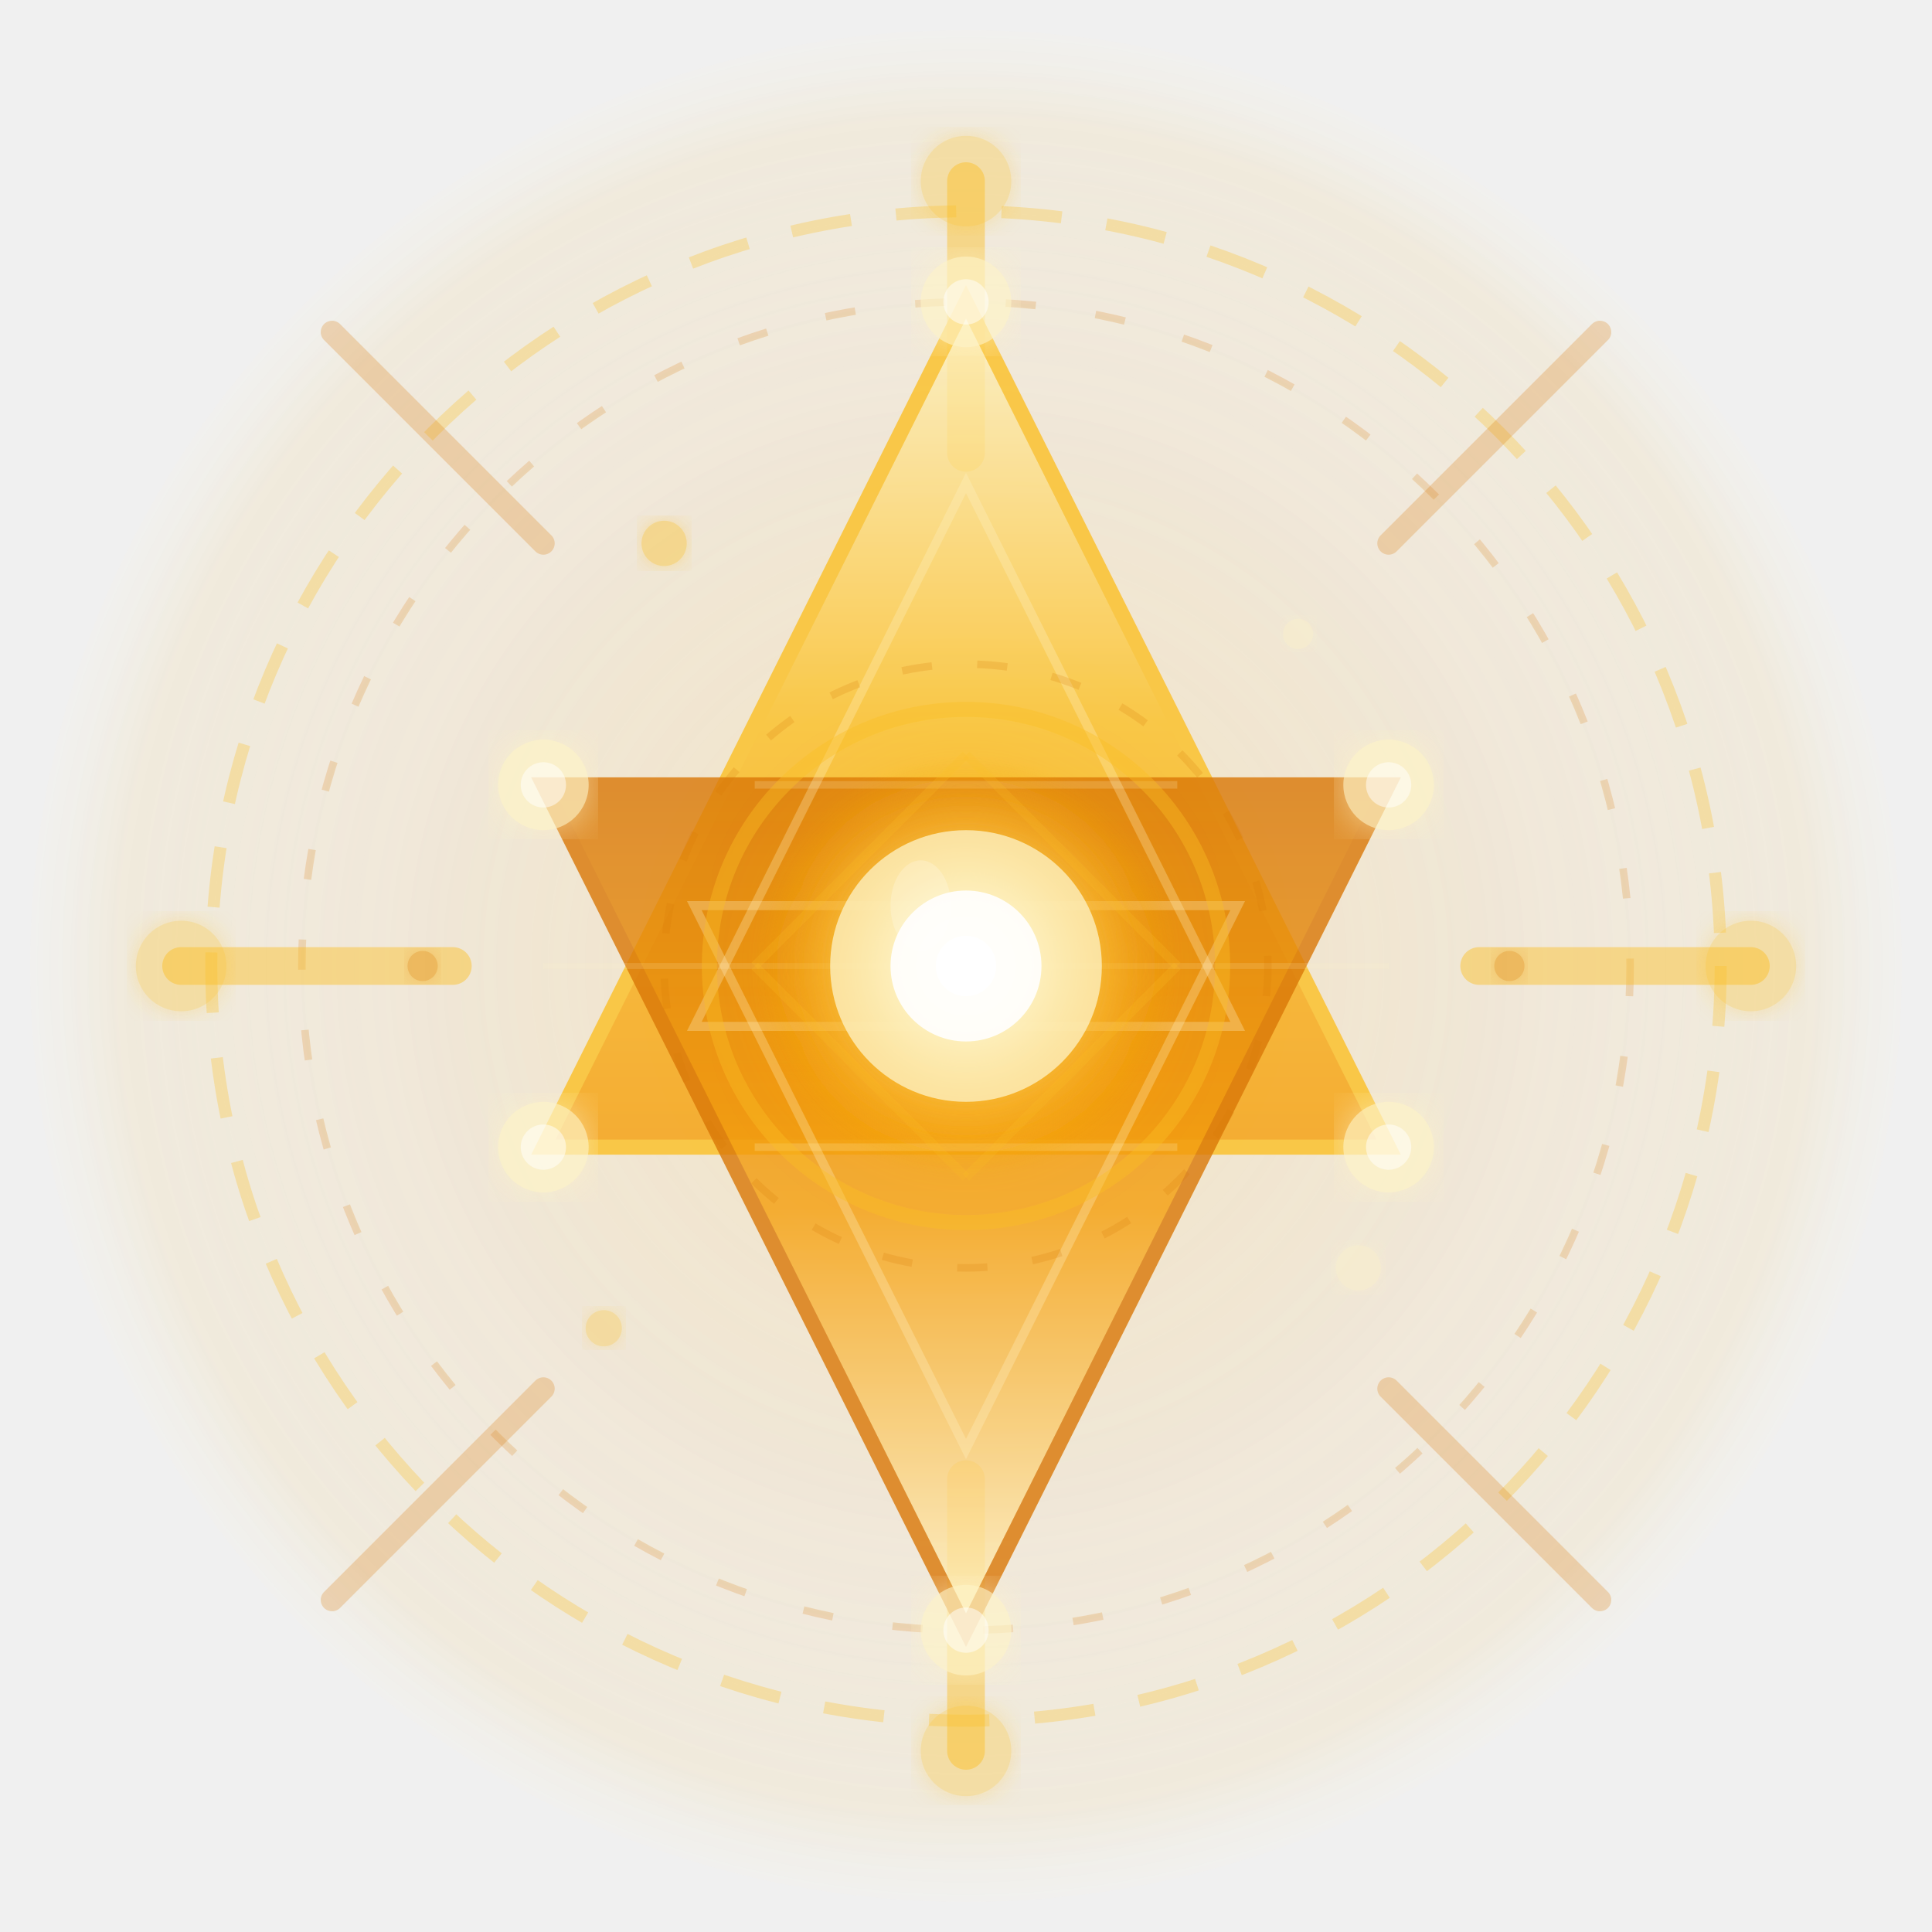
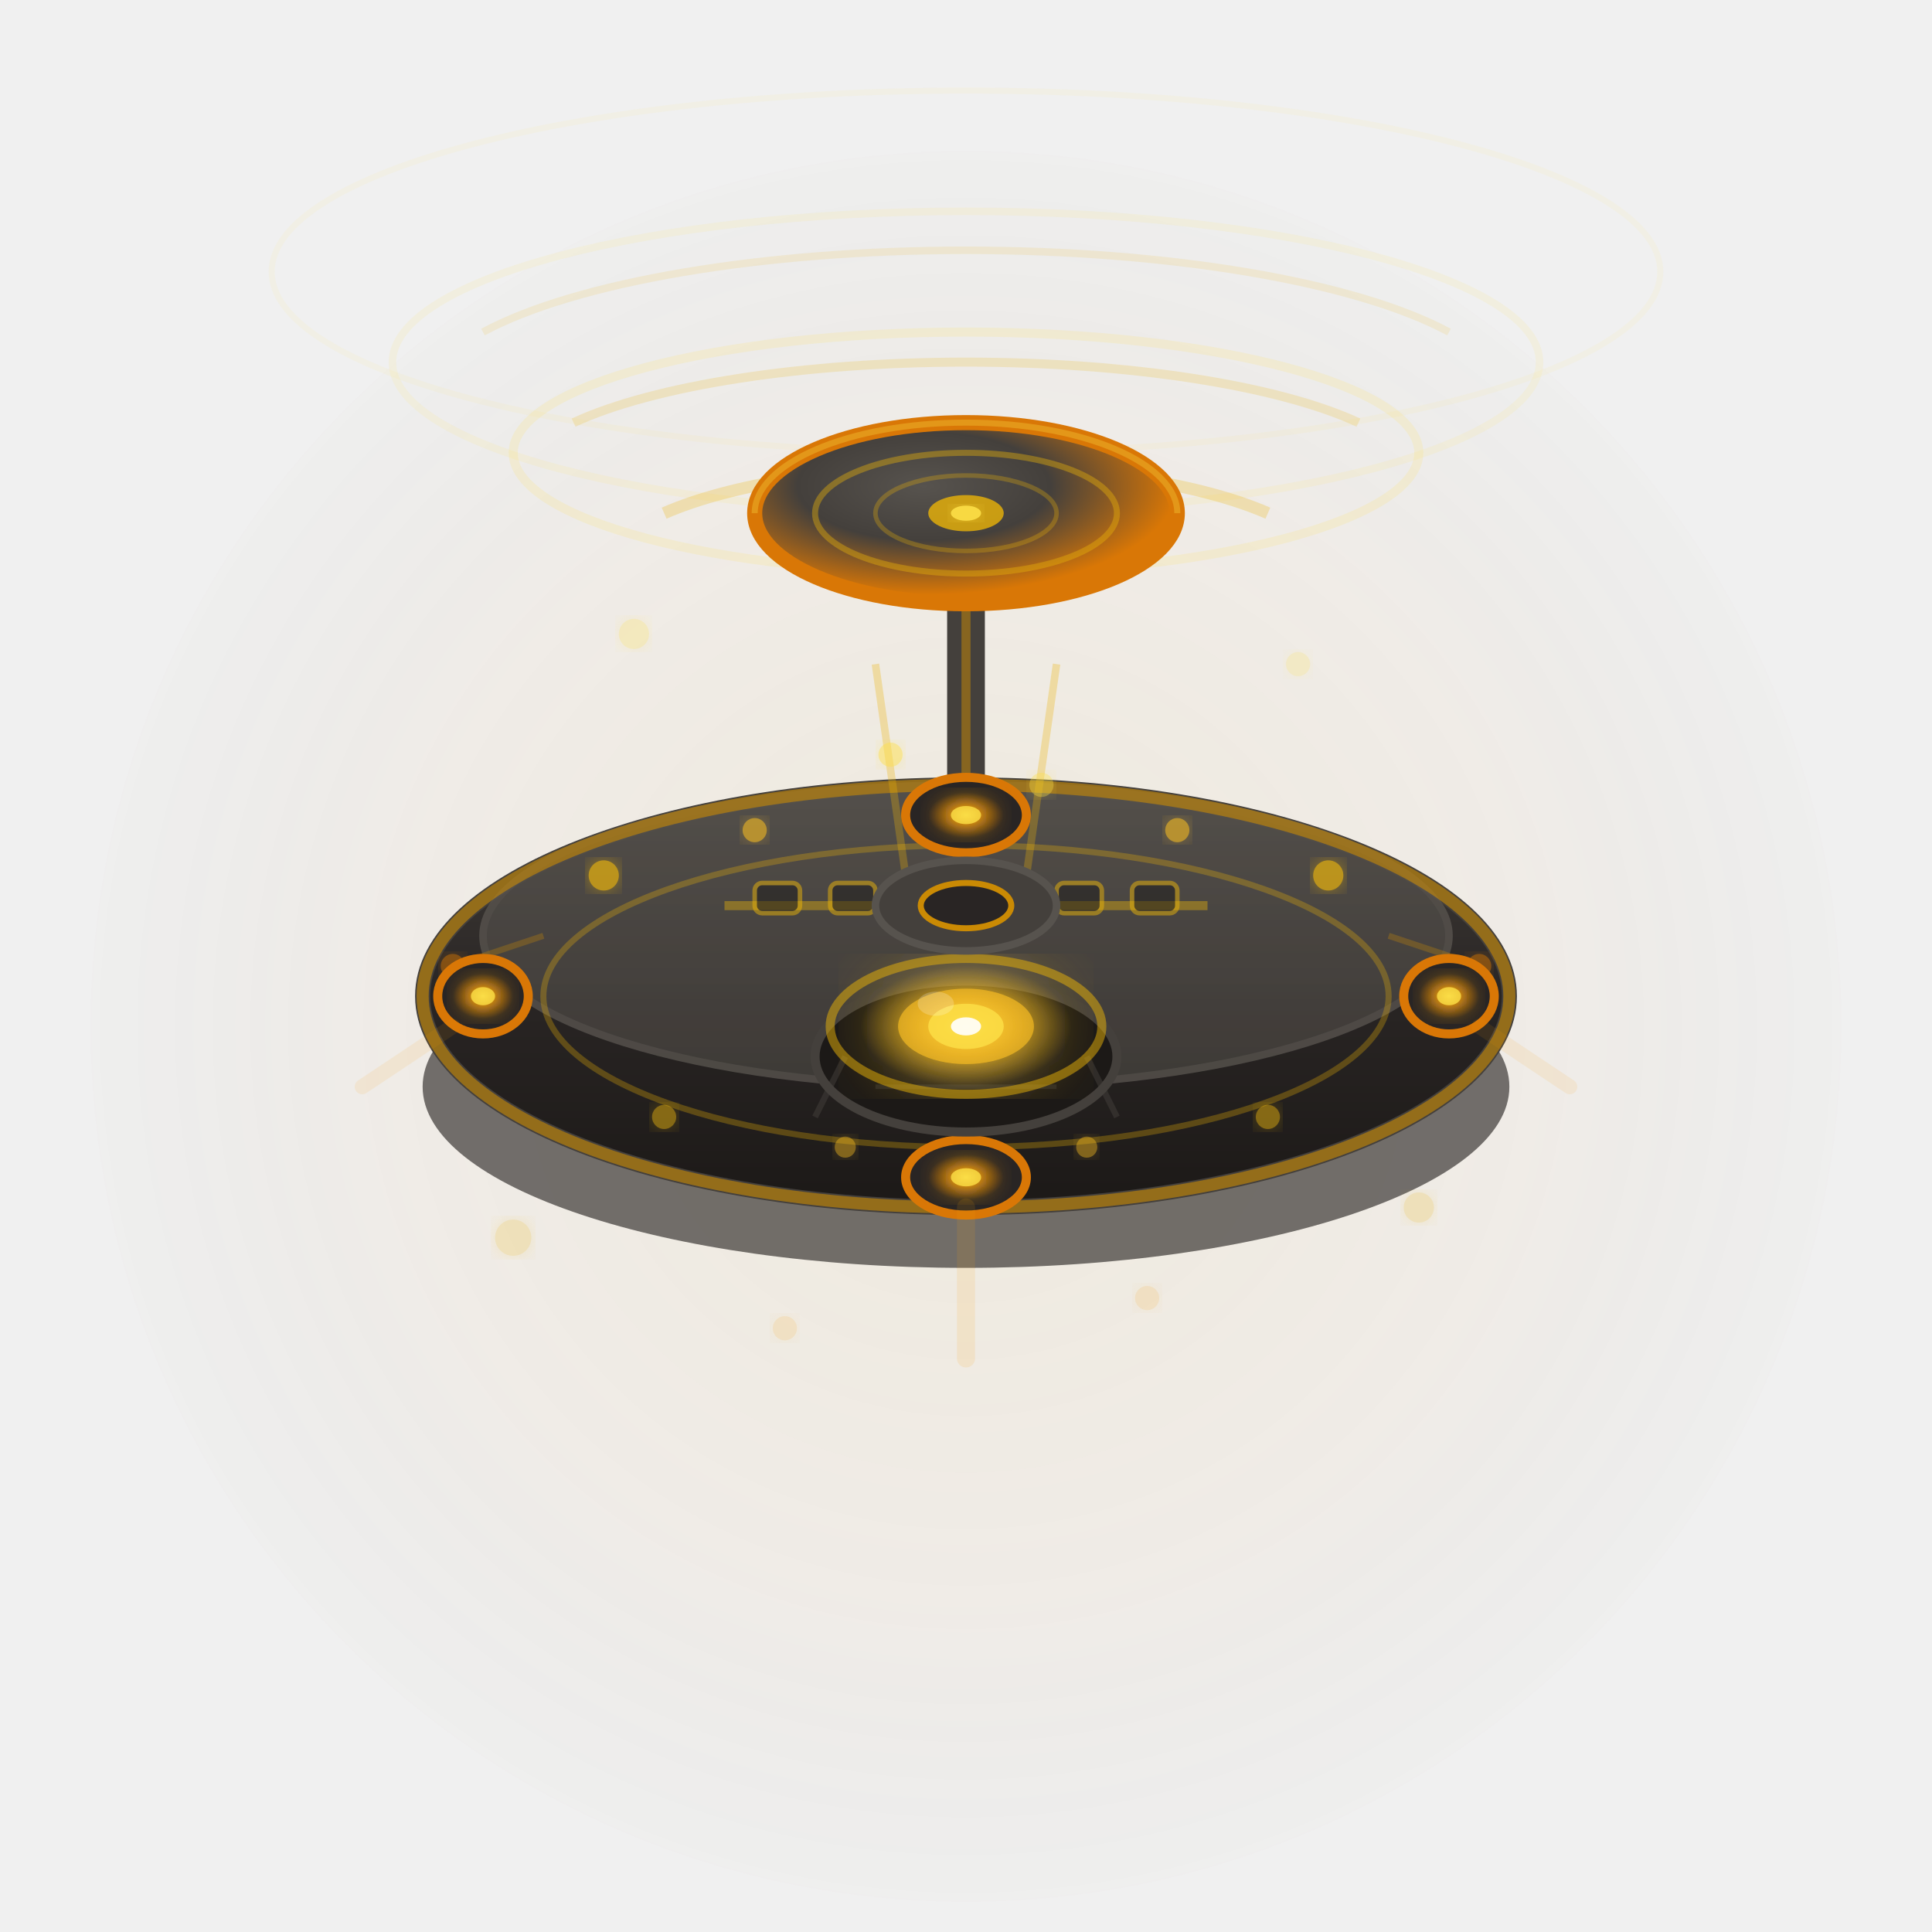
<svg xmlns="http://www.w3.org/2000/svg" viewBox="0 0 128 128">
  <defs>
-     <linearGradient id="envoyTriA" x1="0" y1="0" x2="0" y2="1">
-       <stop offset="0%" stop-color="#fef3c7" />
-       <stop offset="50%" stop-color="#fbbf24" />
-       <stop offset="100%" stop-color="#f59e0b" />
+     <linearGradient id="evBody" x1="0" y1="0" x2="0" y2="1">
+       <stop offset="0%" stop-color="#44403c" />
+       <stop offset="50%" stop-color="#292524" />
+       <stop offset="100%" stop-color="#1c1917" />
    </linearGradient>
-     <linearGradient id="envoyTriB" x1="0" y1="1" x2="0" y2="0">
-       <stop offset="0%" stop-color="#fef3c7" />
-       <stop offset="50%" stop-color="#f59e0b" />
+     <linearGradient id="evTop" x1="0" y1="0" x2="0" y2="1">
+       <stop offset="0%" stop-color="#57534e" />
+       <stop offset="100%" stop-color="#44403c" />
+     </linearGradient>
+     <radialGradient id="evCore" cx="50%" cy="50%" r="50%">
+       <stop offset="0%" stop-color="#ffffff" stop-opacity="0.95" />
+       <stop offset="20%" stop-color="#fde047" stop-opacity="0.9" />
+       <stop offset="50%" stop-color="#fbbf24" stop-opacity="0.6" />
+       <stop offset="100%" stop-color="#eab308" stop-opacity="0" />
+     </radialGradient>
+     <radialGradient id="evDish" cx="40%" cy="35%" r="60%">
+       <stop offset="0%" stop-color="#57534e" />
+       <stop offset="50%" stop-color="#44403c" />
      <stop offset="100%" stop-color="#d97706" />
-     </linearGradient>
-     <radialGradient id="envoyGlow" cx="50%" cy="50%" r="50%">
-       <stop offset="0%" stop-color="#fbbf24" stop-opacity="0.2" />
-       <stop offset="50%" stop-color="#f59e0b" stop-opacity="0.1" />
+     </radialGradient>
+     <radialGradient id="evThruster" cx="50%" cy="50%" r="50%">
+       <stop offset="0%" stop-color="#fde047" stop-opacity="0.9" />
+       <stop offset="40%" stop-color="#f59e0b" stop-opacity="0.6" />
      <stop offset="100%" stop-color="#d97706" stop-opacity="0" />
    </radialGradient>
-     <radialGradient id="envoyCore" cx="50%" cy="50%" r="50%">
-       <stop offset="0%" stop-color="#ffffff" stop-opacity="0.95" />
-       <stop offset="25%" stop-color="#fef3c7" stop-opacity="0.9" />
-       <stop offset="60%" stop-color="#fbbf24" stop-opacity="0.5" />
-       <stop offset="100%" stop-color="#f59e0b" stop-opacity="0" />
+     <radialGradient id="evHalo" cx="50%" cy="50%" r="55%">
+       <stop offset="0%" stop-color="#eab308" stop-opacity="0.08" />
+       <stop offset="60%" stop-color="#d97706" stop-opacity="0.04" />
+       <stop offset="100%" stop-color="#292524" stop-opacity="0" />
    </radialGradient>
-     <radialGradient id="envoyAura" cx="50%" cy="50%" r="50%">
-       <stop offset="0%" stop-color="#fbbf24" stop-opacity="0" />
-       <stop offset="70%" stop-color="#fbbf24" stop-opacity="0.04" />
-       <stop offset="90%" stop-color="#fbbf24" stop-opacity="0.08" />
-       <stop offset="100%" stop-color="#fef3c7" stop-opacity="0.05" />
+     <radialGradient id="evLens" cx="50%" cy="40%" r="50%">
+       <stop offset="0%" stop-color="#ffffff" stop-opacity="0.9" />
+       <stop offset="35%" stop-color="#fde047" stop-opacity="0.8" />
+       <stop offset="100%" stop-color="#eab308" stop-opacity="0.5" />
    </radialGradient>
-     <filter id="envoyGl">
+     <filter id="evGl">
      <feGaussianBlur stdDeviation="2.5" result="b" />
      <feMerge>
        <feMergeNode in="b" />
        <feMergeNode in="SourceGraphic" />
      </feMerge>
    </filter>
-     <filter id="envoyGls">
+     <filter id="evGls">
      <feGaussianBlur stdDeviation="1.5" result="b" />
      <feMerge>
        <feMergeNode in="b" />
        <feMergeNode in="SourceGraphic" />
      </feMerge>
    </filter>
-     <filter id="envoyGlt">
+     <filter id="evGlt">
      <feGaussianBlur stdDeviation="0.8" result="b" />
      <feMerge>
        <feMergeNode in="b" />
        <feMergeNode in="SourceGraphic" />
      </feMerge>
    </filter>
  </defs>
-   <circle cx="64" cy="64" r="62" fill="url(#envoyAura)" />
-   <circle cx="64" cy="64" r="60" fill="url(#envoyGlow)" />
-   <circle cx="64" cy="64" r="50" fill="none" stroke="#fbbf24" stroke-width="0.8" stroke-dasharray="4 3" opacity="0.3" />
-   <circle cx="64" cy="64" r="44" fill="none" stroke="#d97706" stroke-width="0.5" stroke-dasharray="2 4" opacity="0.2" />
-   <line x1="64" y1="12" x2="64" y2="30" stroke="#fbbf24" stroke-width="2.5" opacity="0.45" stroke-linecap="round" />
-   <line x1="64" y1="98" x2="64" y2="116" stroke="#fbbf24" stroke-width="2.5" opacity="0.45" stroke-linecap="round" />
-   <line x1="12" y1="64" x2="30" y2="64" stroke="#fbbf24" stroke-width="2.5" opacity="0.45" stroke-linecap="round" />
-   <line x1="98" y1="64" x2="116" y2="64" stroke="#fbbf24" stroke-width="2.5" opacity="0.45" stroke-linecap="round" />
-   <line x1="22" y1="22" x2="36" y2="36" stroke="#d97706" stroke-width="1.5" opacity="0.25" stroke-linecap="round" />
-   <line x1="106" y1="22" x2="92" y2="36" stroke="#d97706" stroke-width="1.5" opacity="0.25" stroke-linecap="round" />
-   <line x1="22" y1="106" x2="36" y2="92" stroke="#d97706" stroke-width="1.5" opacity="0.25" stroke-linecap="round" />
-   <line x1="106" y1="106" x2="92" y2="92" stroke="#d97706" stroke-width="1.5" opacity="0.25" stroke-linecap="round" />
-   <circle cx="64" cy="12" r="3" fill="#fbbf24" opacity="0.3" filter="url(#envoyGlt)" />
-   <circle cx="64" cy="116" r="3" fill="#fbbf24" opacity="0.3" filter="url(#envoyGlt)" />
-   <circle cx="12" cy="64" r="3" fill="#fbbf24" opacity="0.3" filter="url(#envoyGlt)" />
-   <circle cx="116" cy="64" r="3" fill="#fbbf24" opacity="0.3" filter="url(#envoyGlt)" />
-   <polygon points="64,20 92,76 36,76" fill="url(#envoyTriA)" opacity="0.8" stroke="#fbbf24" stroke-width="1" />
-   <polygon points="64,108 36,52 92,52" fill="url(#envoyTriB)" opacity="0.8" stroke="#d97706" stroke-width="1" />
-   <polygon points="64,32 82,68 46,68" fill="none" stroke="#fef3c7" stroke-width="0.6" opacity="0.3" />
-   <polygon points="64,96 46,60 82,60" fill="none" stroke="#fef3c7" stroke-width="0.6" opacity="0.3" />
-   <line x1="50" y1="52" x2="78" y2="52" stroke="#fef3c7" stroke-width="0.5" opacity="0.2" />
-   <line x1="50" y1="76" x2="78" y2="76" stroke="#fef3c7" stroke-width="0.5" opacity="0.2" />
-   <line x1="36" y1="64" x2="92" y2="64" stroke="#fef3c7" stroke-width="0.4" opacity="0.15" />
-   <circle cx="64" cy="20" r="3" fill="#fef3c7" opacity="0.7" filter="url(#envoyGls)" />
-   <circle cx="92" cy="76" r="3" fill="#fef3c7" opacity="0.7" filter="url(#envoyGls)" />
-   <circle cx="36" cy="76" r="3" fill="#fef3c7" opacity="0.7" filter="url(#envoyGls)" />
-   <circle cx="64" cy="108" r="3" fill="#fef3c7" opacity="0.7" filter="url(#envoyGls)" />
-   <circle cx="36" cy="52" r="3" fill="#fef3c7" opacity="0.7" filter="url(#envoyGls)" />
-   <circle cx="92" cy="52" r="3" fill="#fef3c7" opacity="0.7" filter="url(#envoyGls)" />
-   <circle cx="64" cy="20" r="1.5" fill="#ffffff" opacity="0.5" />
-   <circle cx="92" cy="76" r="1.5" fill="#ffffff" opacity="0.5" />
-   <circle cx="36" cy="76" r="1.5" fill="#ffffff" opacity="0.5" />
-   <circle cx="64" cy="108" r="1.5" fill="#ffffff" opacity="0.5" />
-   <circle cx="36" cy="52" r="1.5" fill="#ffffff" opacity="0.5" />
-   <circle cx="92" cy="52" r="1.5" fill="#ffffff" opacity="0.5" />
-   <circle cx="64" cy="64" r="14" fill="url(#envoyCore)" filter="url(#envoyGl)" />
-   <circle cx="64" cy="64" r="9" fill="#fef3c7" opacity="0.75" />
-   <circle cx="64" cy="64" r="5" fill="#ffffff" opacity="0.9" />
-   <circle cx="64" cy="64" r="2" fill="#ffffff" opacity="1" />
-   <circle cx="64" cy="64" r="17" fill="none" stroke="#fbbf24" stroke-width="1" opacity="0.4" />
-   <circle cx="64" cy="64" r="20" fill="none" stroke="#d97706" stroke-width="0.5" opacity="0.2" stroke-dasharray="2 3" />
-   <ellipse cx="61" cy="60" rx="2" ry="3" fill="#ffffff" opacity="0.2" />
-   <line x1="64" y1="50" x2="50" y2="64" stroke="#fbbf24" stroke-width="0.6" opacity="0.2" />
-   <line x1="64" y1="50" x2="78" y2="64" stroke="#fbbf24" stroke-width="0.6" opacity="0.2" />
-   <line x1="50" y1="64" x2="64" y2="78" stroke="#fbbf24" stroke-width="0.6" opacity="0.2" />
-   <line x1="78" y1="64" x2="64" y2="78" stroke="#fbbf24" stroke-width="0.6" opacity="0.2" />
-   <circle cx="44" cy="36" r="1.5" fill="#fbbf24" opacity="0.4" filter="url(#envoyGlt)" />
-   <circle cx="86" cy="42" r="1" fill="#fef3c7" opacity="0.35" filter="url(#envoyGlt)" />
-   <circle cx="40" cy="88" r="1.2" fill="#fbbf24" opacity="0.3" filter="url(#envoyGlt)" />
-   <circle cx="90" cy="84" r="1.5" fill="#fef3c7" opacity="0.35" filter="url(#envoyGlt)" />
-   <circle cx="28" cy="64" r="1" fill="#d97706" opacity="0.3" filter="url(#envoyGlt)" />
-   <circle cx="100" cy="64" r="1" fill="#d97706" opacity="0.3" filter="url(#envoyGlt)" />
+   <circle cx="64" cy="68" r="58" fill="url(#evHalo)" />
+   <ellipse cx="64" cy="30" rx="30" ry="8" fill="none" stroke="#fde047" stroke-width="0.6" opacity="0.15" />
+   <ellipse cx="64" cy="24" rx="38" ry="10" fill="none" stroke="#fde047" stroke-width="0.5" opacity="0.1" />
+   <ellipse cx="64" cy="18" rx="46" ry="12" fill="none" stroke="#fde047" stroke-width="0.4" opacity="0.07" />
+   <path d="M44,34 A24,7 0 0,1 84,34" fill="none" stroke="#eab308" stroke-width="0.8" opacity="0.25" />
+   <path d="M38,28 A30,8 0 0,1 90,28" fill="none" stroke="#eab308" stroke-width="0.6" opacity="0.18" />
+   <path d="M32,22 A36,10 0 0,1 96,22" fill="none" stroke="#eab308" stroke-width="0.5" opacity="0.12" />
+   <line x1="64" y1="52" x2="64" y2="36" stroke="#44403c" stroke-width="2.5" />
+   <line x1="64" y1="52" x2="64" y2="36" stroke="#ca8a04" stroke-width="0.6" opacity="0.5" />
+   <ellipse cx="64" cy="38" rx="3" ry="1.5" fill="#44403c" stroke="#d97706" stroke-width="0.5" />
+   <ellipse cx="64" cy="34" rx="14" ry="6" fill="url(#evDish)" stroke="#d97706" stroke-width="1" />
+   <ellipse cx="64" cy="34" rx="10" ry="4" fill="none" stroke="#eab308" stroke-width="0.4" opacity="0.4" />
+   <ellipse cx="64" cy="34" rx="6" ry="2.5" fill="none" stroke="#eab308" stroke-width="0.3" opacity="0.3" />
+   <ellipse cx="64" cy="34" rx="2.5" ry="1.2" fill="#eab308" opacity="0.8" />
+   <ellipse cx="64" cy="34" rx="1" ry="0.5" fill="#fde047" opacity="0.9" filter="url(#evGlt)" />
+   <path d="M50,34 A14,6 0 0,1 78,34" fill="none" stroke="#fde047" stroke-width="0.4" opacity="0.3" />
+   <ellipse cx="64" cy="72" rx="36" ry="12" fill="#1c1917" opacity="0.6" />
+   <ellipse cx="64" cy="66" rx="36" ry="14" fill="url(#evBody)" stroke="#44403c" stroke-width="1" />
+   <ellipse cx="64" cy="62" rx="32" ry="10" fill="url(#evTop)" stroke="#57534e" stroke-width="0.5" opacity="0.8" />
+   <ellipse cx="64" cy="66" rx="36" ry="14" fill="none" stroke="#ca8a04" stroke-width="0.8" opacity="0.6" />
+   <ellipse cx="64" cy="66" rx="28" ry="10" fill="none" stroke="#eab308" stroke-width="0.4" opacity="0.3" />
+   <line x1="64" y1="56" x2="64" y2="52" stroke="#ca8a04" stroke-width="0.4" opacity="0.4" />
+   <line x1="64" y1="76" x2="64" y2="80" stroke="#ca8a04" stroke-width="0.4" opacity="0.3" />
+   <line x1="36" y1="62" x2="30" y2="64" stroke="#ca8a04" stroke-width="0.4" opacity="0.3" />
+   <line x1="92" y1="62" x2="98" y2="64" stroke="#ca8a04" stroke-width="0.4" opacity="0.3" />
+   <line x1="60" y1="58" x2="58" y2="44" stroke="#eab308" stroke-width="0.5" opacity="0.3" />
+   <line x1="68" y1="58" x2="70" y2="44" stroke="#eab308" stroke-width="0.5" opacity="0.3" />
+   <circle cx="59" cy="50" r="0.8" fill="#fde047" opacity="0.5" filter="url(#evGlt)" />
+   <circle cx="69" cy="52" r="0.8" fill="#fde047" opacity="0.4" filter="url(#evGlt)" />
+   <circle cx="40" cy="58" r="1" fill="#eab308" opacity="0.7" filter="url(#evGlt)" />
+   <circle cx="50" cy="55" r="0.8" fill="#fbbf24" opacity="0.6" filter="url(#evGlt)" />
+   <circle cx="78" cy="55" r="0.8" fill="#fbbf24" opacity="0.6" filter="url(#evGlt)" />
+   <circle cx="88" cy="58" r="1" fill="#eab308" opacity="0.7" filter="url(#evGlt)" />
+   <circle cx="44" cy="74" r="0.8" fill="#eab308" opacity="0.5" filter="url(#evGlt)" />
+   <circle cx="56" cy="76" r="0.7" fill="#fbbf24" opacity="0.45" filter="url(#evGlt)" />
+   <circle cx="72" cy="76" r="0.7" fill="#fbbf24" opacity="0.45" filter="url(#evGlt)" />
+   <circle cx="84" cy="74" r="0.8" fill="#eab308" opacity="0.5" filter="url(#evGlt)" />
+   <circle cx="30" cy="64" r="0.8" fill="#d97706" opacity="0.5" filter="url(#evGlt)" />
+   <circle cx="98" cy="64" r="0.8" fill="#d97706" opacity="0.5" filter="url(#evGlt)" />
+   <ellipse cx="64" cy="54" rx="4" ry="2.5" fill="#292524" stroke="#d97706" stroke-width="0.6" />
+   <ellipse cx="64" cy="54" rx="2.5" ry="1.5" fill="url(#evThruster)" filter="url(#evGlt)" />
+   <ellipse cx="64" cy="54" rx="1" ry="0.6" fill="#fde047" opacity="0.8" />
+   <ellipse cx="64" cy="78" rx="4" ry="2.5" fill="#292524" stroke="#d97706" stroke-width="0.6" />
+   <ellipse cx="64" cy="78" rx="2.5" ry="1.5" fill="url(#evThruster)" filter="url(#evGlt)" />
+   <ellipse cx="64" cy="78" rx="1" ry="0.6" fill="#fde047" opacity="0.8" />
+   <ellipse cx="32" cy="66" rx="3" ry="2.5" fill="#292524" stroke="#d97706" stroke-width="0.6" />
+   <ellipse cx="32" cy="66" rx="2" ry="1.5" fill="url(#evThruster)" filter="url(#evGlt)" />
+   <ellipse cx="32" cy="66" rx="0.8" ry="0.6" fill="#fde047" opacity="0.8" />
+   <ellipse cx="96" cy="66" rx="3" ry="2.5" fill="#292524" stroke="#d97706" stroke-width="0.6" />
+   <ellipse cx="96" cy="66" rx="2" ry="1.5" fill="url(#evThruster)" filter="url(#evGlt)" />
+   <ellipse cx="96" cy="66" rx="0.8" ry="0.6" fill="#fde047" opacity="0.8" />
+   <ellipse cx="64" cy="70" rx="10" ry="5" fill="#1c1917" stroke="#44403c" stroke-width="0.6" />
+   <line x1="56" y1="70" x2="54" y2="74" stroke="#44403c" stroke-width="0.4" opacity="0.5" />
+   <line x1="72" y1="70" x2="74" y2="74" stroke="#44403c" stroke-width="0.4" opacity="0.5" />
+   <line x1="58" y1="72" x2="70" y2="72" stroke="#44403c" stroke-width="0.3" opacity="0.4" />
+   <ellipse cx="64" cy="68" rx="7" ry="4" fill="url(#evCore)" filter="url(#evGl)" />
+   <ellipse cx="64" cy="68" rx="4.5" ry="2.5" fill="#fbbf24" opacity="0.65" />
+   <ellipse cx="64" cy="68" rx="2.5" ry="1.5" fill="#fde047" opacity="0.8" />
+   <ellipse cx="64" cy="68" rx="1" ry="0.6" fill="#ffffff" opacity="0.9" />
+   <ellipse cx="64" cy="68" rx="9" ry="4.5" fill="none" stroke="#eab308" stroke-width="0.6" opacity="0.5" />
+   <ellipse cx="62" cy="66.5" rx="1.2" ry="0.8" fill="#ffffff" opacity="0.2" />
+   <path d="M48,60 L80,60" fill="none" stroke="#eab308" stroke-width="0.6" opacity="0.4" />
+   <rect x="50" y="58.5" width="3" height="2" rx="0.5" fill="#1c1917" stroke="#eab308" stroke-width="0.3" opacity="0.5" />
+   <rect x="55" y="58.5" width="3" height="2" rx="0.5" fill="#1c1917" stroke="#eab308" stroke-width="0.3" opacity="0.5" />
+   <rect x="70" y="58.5" width="3" height="2" rx="0.5" fill="#1c1917" stroke="#eab308" stroke-width="0.3" opacity="0.5" />
+   <rect x="75" y="58.5" width="3" height="2" rx="0.5" fill="#1c1917" stroke="#eab308" stroke-width="0.3" opacity="0.5" />
+   <ellipse cx="64" cy="60" rx="6" ry="3" fill="#44403c" stroke="#57534e" stroke-width="0.5" />
+   <ellipse cx="64" cy="60" rx="3" ry="1.5" fill="#292524" stroke="#ca8a04" stroke-width="0.4" />
+   <line x1="64" y1="80" x2="64" y2="90" stroke="#f59e0b" stroke-width="1.2" opacity="0.12" stroke-linecap="round" />
+   <line x1="30" y1="68" x2="24" y2="72" stroke="#f59e0b" stroke-width="1" opacity="0.1" stroke-linecap="round" />
+   <line x1="98" y1="68" x2="104" y2="72" stroke="#f59e0b" stroke-width="1" opacity="0.1" stroke-linecap="round" />
+   <circle cx="42" cy="42" r="1" fill="#fde047" opacity="0.25" filter="url(#evGlt)" />
+   <circle cx="86" cy="44" r="0.8" fill="#fde047" opacity="0.2" filter="url(#evGlt)" />
+   <circle cx="34" cy="82" r="1.2" fill="#eab308" opacity="0.2" filter="url(#evGlt)" />
+   <circle cx="94" cy="80" r="1" fill="#eab308" opacity="0.2" filter="url(#evGlt)" />
+   <circle cx="52" cy="88" r="0.8" fill="#f59e0b" opacity="0.15" filter="url(#evGlt)" />
+   <circle cx="76" cy="86" r="0.8" fill="#f59e0b" opacity="0.15" filter="url(#evGlt)" />
</svg>
